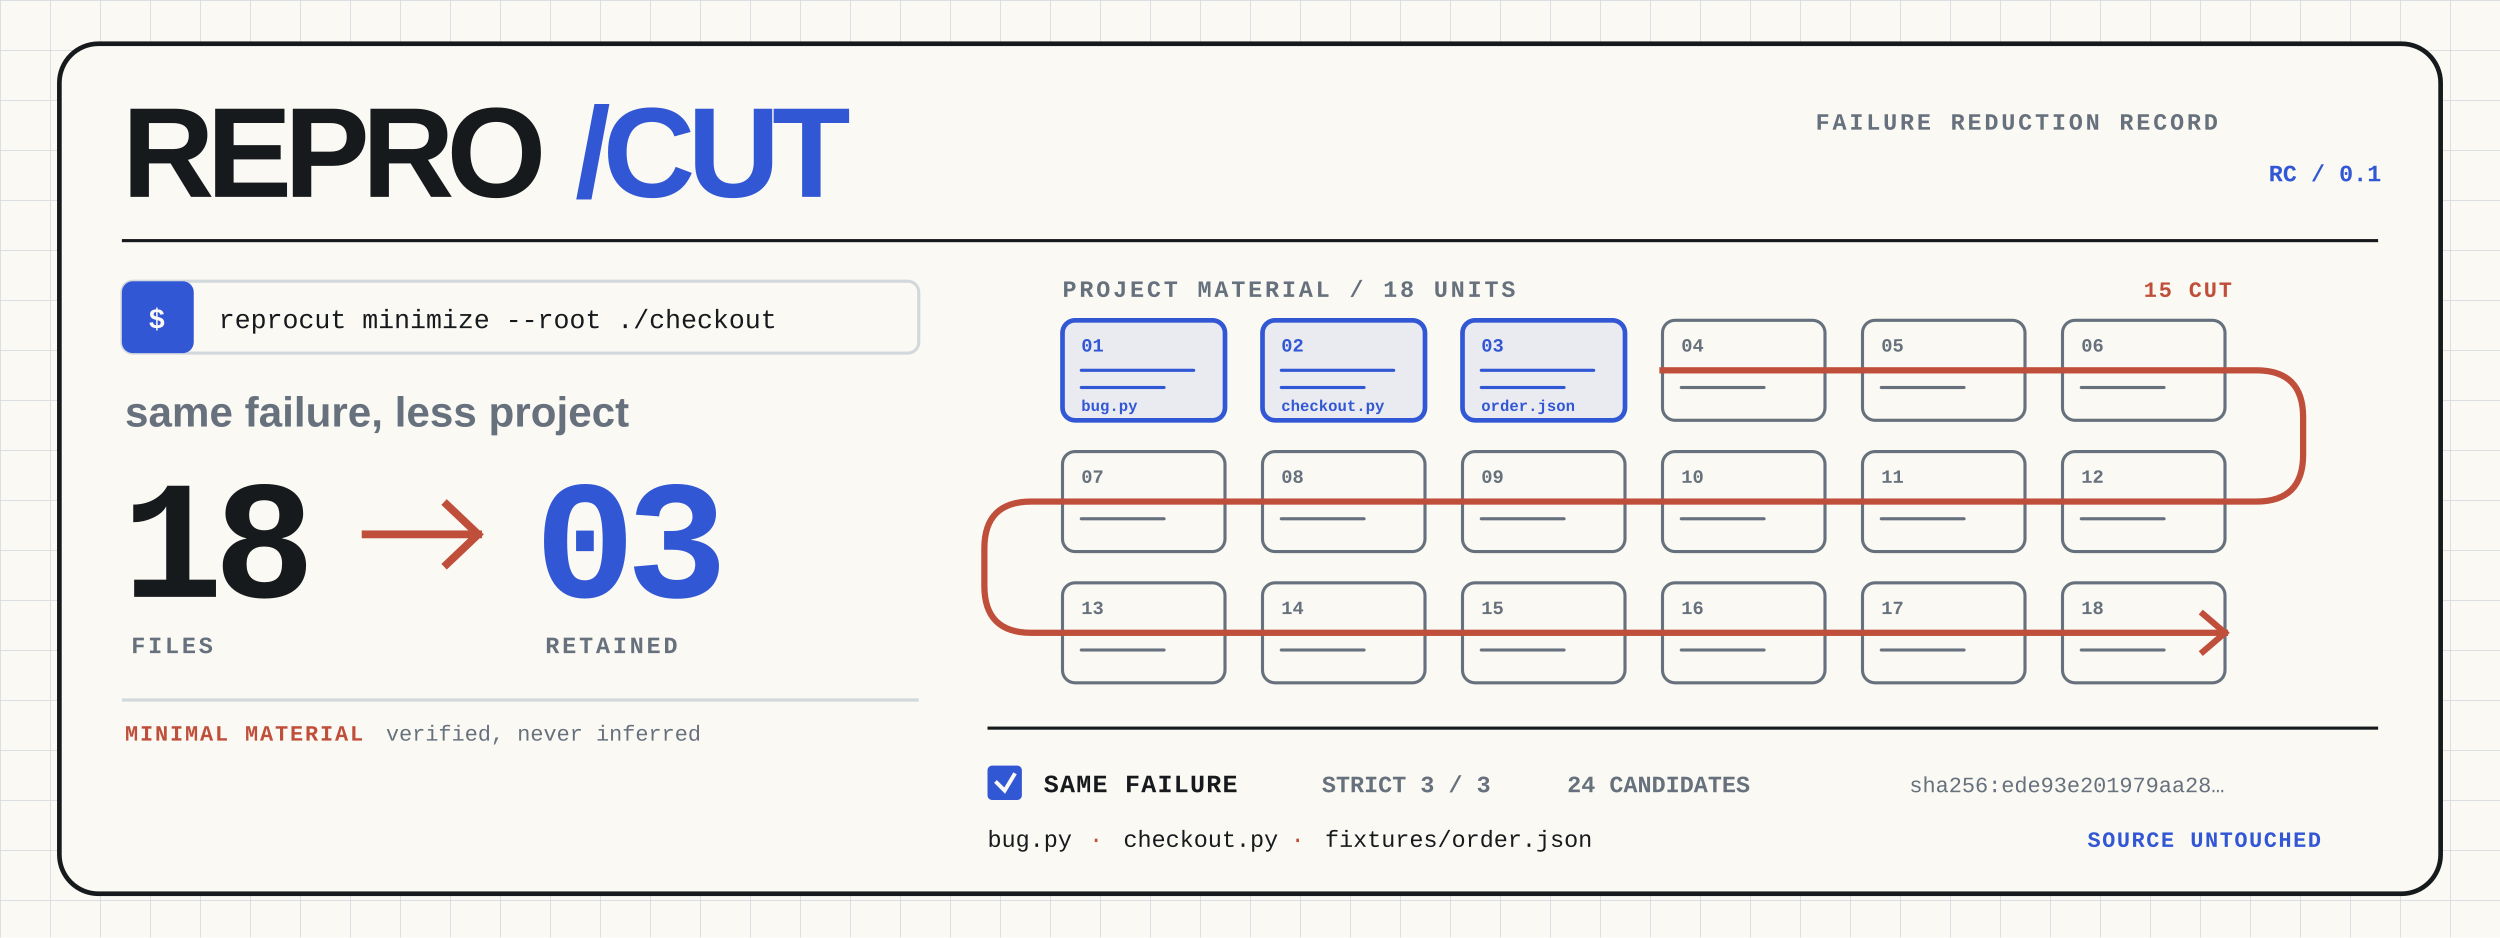
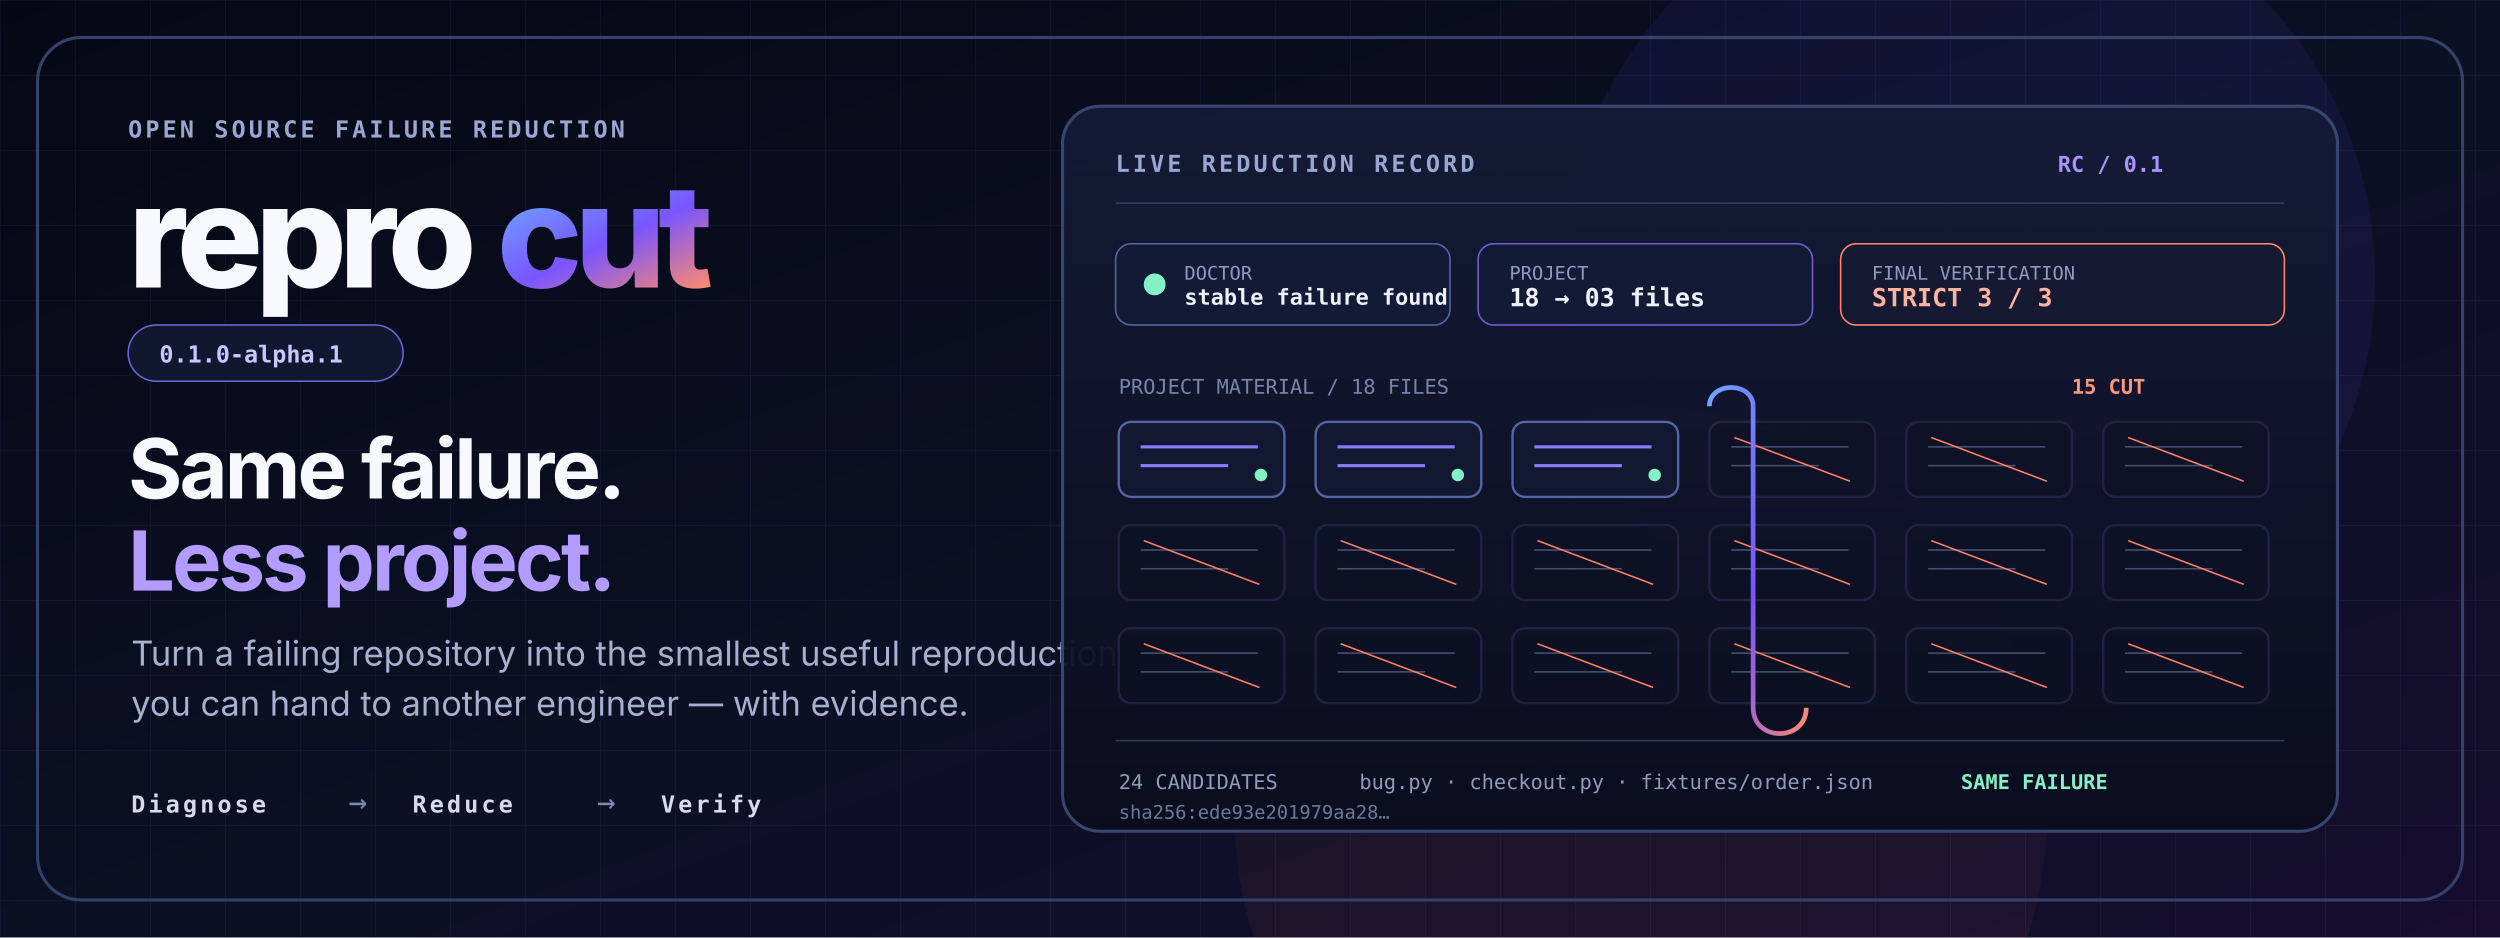
<svg xmlns="http://www.w3.org/2000/svg" width="1600" height="600" viewBox="0 0 1600 600" role="img" aria-labelledby="title desc">
  <defs>
-     <pattern id="grid" width="32" height="32" patternUnits="userSpaceOnUse">
-       <path d="M32 0H0V32" fill="none" stroke="#D3D8DC" stroke-width="1" />
+     <linearGradient id="backdrop" x1="0" y1="0" x2="1" y2="1">
+       <stop offset="0" stop-color="#050814" />
+       <stop offset="0.52" stop-color="#0b1024" />
+       <stop offset="1" stop-color="#160d2f" />
+     </linearGradient>
+     <linearGradient id="violet" x1="0" y1="0" x2="1" y2="1">
+       <stop offset="0" stop-color="#6ea8ff" />
+       <stop offset="0.52" stop-color="#7955ff" />
+       <stop offset="1" stop-color="#ff8b6b" />
+     </linearGradient>
+     <linearGradient id="panel" x1="0" y1="0" x2="0" y2="1">
+       <stop offset="0" stop-color="#151b37" stop-opacity="0.94" />
+       <stop offset="1" stop-color="#090d1d" stop-opacity="0.94" />
+     </linearGradient>
+     <pattern id="grid" width="48" height="48" patternUnits="userSpaceOnUse">
+       <path d="M48 0H0V48" fill="none" stroke="#7890d8" stroke-opacity="0.09" />
    </pattern>
    <style>
-       .display { font-family: "Arial Narrow", "Segoe UI", Arial, sans-serif; }
-       .mono { font-family: Consolas, "Courier New", monospace; }
-       .micro { font-size: 15px; font-weight: 700; letter-spacing: 1.8px; }
-       .card-line { fill: none; stroke-linecap: round; stroke-width: 2; }
+       .sans { font-family: Inter, "Segoe UI", Arial, sans-serif; }
+       .mono { font-family: "Cascadia Mono", Consolas, monospace; }
+       .micro { font-size: 15px; font-weight: 700; letter-spacing: 2px; }
+       .card { fill: #121831; stroke: #5665a5; stroke-width: 1.5; }
+       .cut { fill: #0b1022; stroke: #342e59; stroke-width: 1.5; opacity: .55; }
    </style>
  </defs>
-   <rect width="1600" height="600" fill="#FBF9F3" />
+   <rect width="1600" height="600" fill="url(#backdrop)" />
  <rect width="1600" height="600" fill="url(#grid)" />
-   <rect x="38" y="28" width="1524" height="544" rx="25" fill="#FBF9F3" stroke="#171A1D" stroke-width="3" />
-   <g data-layer="identity">
-     <text x="78" y="126" class="display" font-size="82" font-weight="850" letter-spacing="-5" fill="#171A1D">REPRO</text>
-     <text x="368" y="126" class="display" font-size="82" font-weight="850" letter-spacing="-5" fill="#3157D5">/CUT</text>
-     <text x="1162" y="83" class="mono micro" fill="#66717D">FAILURE REDUCTION RECORD</text>
-     <text x="1452" y="116" class="mono" font-size="15" font-weight="700" fill="#3157D5">RC / 0.1</text>
-     <path d="M78 154H1522" fill="none" stroke="#171A1D" stroke-width="2" />
-     <rect x="78" y="180" width="510" height="46" rx="7" fill="none" stroke="#D3D8DC" stroke-width="2" />
-     <rect x="78" y="180" width="46" height="46" rx="7" fill="#3157D5" />
-     <text x="95" y="210" class="mono" font-size="18" font-weight="700" fill="#FBF9F3">$</text>
-     <text x="140" y="210" class="mono" font-size="17" fill="#171A1D">reprocut minimize --root ./checkout</text>
-     <text x="80" y="273" class="display" font-size="27" font-weight="600" fill="#66717D">same failure, less project</text>
-     <text x="78" y="382" class="mono" font-size="108" font-weight="700" letter-spacing="-6" fill="#171A1D">18</text>
-     <path d="M234 342H306M286 323L306 342L286 361" fill="none" stroke="#BF4E3A" stroke-width="5" stroke-linecap="square" stroke-linejoin="miter" />
-     <text x="342" y="382" class="mono" font-size="108" font-weight="700" letter-spacing="-6" fill="#3157D5">03</text>
-     <text x="84" y="418" class="mono micro" fill="#66717D">FILES</text>
-     <text x="349" y="418" class="mono micro" fill="#66717D">RETAINED</text>
-     <path d="M78 448H588" fill="none" stroke="#D3D8DC" stroke-width="2" />
-     <text x="80" y="474" class="mono" font-size="14" font-weight="700" letter-spacing="1.2" fill="#BF4E3A">MINIMAL MATERIAL</text>
-     <text x="247" y="474" class="mono" font-size="14" fill="#66717D">verified, never inferred</text>
+   <circle cx="1260" cy="178" r="260" fill="#6847ff" opacity="0.08" />
+   <circle cx="1050" cy="520" r="260" fill="#ff754f" opacity="0.05" />
+   <rect x="24" y="24" width="1552" height="552" rx="28" fill="none" stroke="#35406b" stroke-width="2" />
+   <g class="sans">
+     <text x="82" y="88" class="mono micro" fill="#9aa7d2">OPEN SOURCE FAILURE REDUCTION</text>
+     <text x="82" y="184" font-size="92" font-weight="800" letter-spacing="-5" fill="#f8f9ff">repro</text>
+     <text x="318" y="184" font-size="92" font-weight="800" letter-spacing="-5" fill="url(#violet)">cut</text>
+     <rect x="82" y="208" width="176" height="36" rx="18" fill="#11172f" stroke="#6d63d9" />
+     <text x="102" y="232" class="mono" font-size="15" font-weight="700" fill="#c8c7ff">0.1.0-alpha.1</text>
+     <text x="82" y="319" font-size="53" font-weight="750" letter-spacing="-1.8" fill="#f8f9ff">Same failure.</text>
+     <text x="82" y="378" font-size="53" font-weight="750" letter-spacing="-1.8" fill="#b39cff">Less project.</text>
+     <text x="84" y="426" font-size="22" fill="#a7b0ce">Turn a failing repository into the smallest useful reproduction</text>
+     <text x="84" y="458" font-size="22" fill="#a7b0ce">you can hand to another engineer — with evidence.</text>
+     <text x="84" y="520" class="mono micro" fill="#d8d9ec">Diagnose</text>
+     <text x="223" y="520" class="mono" font-size="20" fill="#7e88ad">→</text>
+     <text x="264" y="520" class="mono micro" fill="#d8d9ec">Reduce</text>
+     <text x="382" y="520" class="mono" font-size="20" fill="#7e88ad">→</text>
+     <text x="423" y="520" class="mono micro" fill="#d8d9ec">Verify</text>
  </g>
-   <g data-layer="file-matrix">
-     <text x="680" y="190" class="mono micro" fill="#66717D">PROJECT MATERIAL / 18 UNITS</text>
-     <text x="1372" y="190" class="mono" font-size="14" font-weight="700" letter-spacing="1.2" fill="#BF4E3A">15 CUT</text>
-     <g data-file-state="retained" transform="translate(680 205)">
-       <rect width="104" height="64" rx="8" fill="#3157D5" fill-opacity="0.08" stroke="#3157D5" stroke-width="3" />
-       <text x="12" y="20" class="mono" font-size="12" font-weight="700" fill="#3157D5">01</text>
-       <path d="M12 32H84M12 43H65" class="card-line" stroke="#3157D5" />
-       <text x="12" y="58" class="mono" font-size="10" font-weight="700" fill="#3157D5">bug.py</text>
+   <g transform="translate(680 68)">
+     <rect width="816" height="464" rx="24" fill="url(#panel)" stroke="#394471" stroke-width="2" />
+     <text x="34" y="42" class="mono micro" fill="#9aa7d2">LIVE REDUCTION RECORD</text>
+     <text x="637" y="42" class="mono" font-size="14" font-weight="700" fill="#a993ff">RC / 0.1</text>
+     <path d="M34 62H782" stroke="#333b61" />
+     <g transform="translate(34 88)">
+       <rect width="214" height="52" rx="10" fill="#131a35" stroke="#5866a0" />
+       <circle cx="25" cy="26" r="7" fill="#84f1c6" />
+       <text x="44" y="23" class="mono" font-size="12" fill="#8f9abf">DOCTOR</text>
+       <text x="44" y="39" class="mono" font-size="14" font-weight="700" fill="#eef1ff">stable failure found</text>
    </g>
-     <g data-file-state="retained" transform="translate(808 205)">
-       <rect width="104" height="64" rx="8" fill="#3157D5" fill-opacity="0.08" stroke="#3157D5" stroke-width="3" />
-       <text x="12" y="20" class="mono" font-size="12" font-weight="700" fill="#3157D5">02</text>
-       <path d="M12 32H84M12 43H65" class="card-line" stroke="#3157D5" />
-       <text x="12" y="58" class="mono" font-size="10" font-weight="700" fill="#3157D5">checkout.py</text>
+     <g transform="translate(266 88)">
+       <rect width="214" height="52" rx="10" fill="#131a35" stroke="#745dd6" />
+       <text x="20" y="23" class="mono" font-size="12" fill="#8f9abf">PROJECT</text>
+       <text x="20" y="40" class="mono" font-size="16" font-weight="700" fill="#eef1ff">18 → 03 files</text>
    </g>
-     <g data-file-state="retained" transform="translate(936 205)">
-       <rect width="104" height="64" rx="8" fill="#3157D5" fill-opacity="0.08" stroke="#3157D5" stroke-width="3" />
-       <text x="12" y="20" class="mono" font-size="12" font-weight="700" fill="#3157D5">03</text>
-       <path d="M12 32H84M12 43H65" class="card-line" stroke="#3157D5" />
-       <text x="12" y="58" class="mono" font-size="10" font-weight="700" fill="#3157D5">order.json</text>
+     <g transform="translate(498 88)">
+       <rect width="284" height="52" rx="10" fill="#151932" stroke="#ff866c" />
+       <text x="20" y="23" class="mono" font-size="12" fill="#8f9abf">FINAL VERIFICATION</text>
+       <text x="20" y="40" class="mono" font-size="16" font-weight="700" fill="#ffb29f">STRICT 3 / 3</text>
    </g>
-     <g data-file-state="rejected" transform="translate(1064 205)">
-       <rect width="104" height="64" rx="8" fill="#FBF9F3" stroke="#66717D" stroke-width="2" />
-       <text x="12" y="20" class="mono" font-size="12" font-weight="700" fill="#66717D">04</text>
-       <path d="M12 32H84M12 43H65" class="card-line" stroke="#66717D" />
+     <text x="36" y="184" class="mono" font-size="13" fill="#7884aa">PROJECT MATERIAL / 18 FILES</text>
+     <text x="646" y="184" class="mono" font-size="13" font-weight="700" fill="#ff967d">15 CUT</text>
+     <g transform="translate(36 202)">
+       <g data-file-state="retained" transform="translate(0 0)">
+         <rect width="106" height="48" rx="8" class="card" />
+         <path d="M14 16H89M14 28H70" stroke="#8a7cff" stroke-width="2" />
+         <circle cx="91" cy="34" r="4" fill="#84f1c6" />
+       </g>
+       <g data-file-state="retained" transform="translate(126 0)">
+         <rect width="106" height="48" rx="8" class="card" />
+         <path d="M14 16H89M14 28H70" stroke="#8a7cff" stroke-width="2" />
+         <circle cx="91" cy="34" r="4" fill="#84f1c6" />
+       </g>
+       <g data-file-state="retained" transform="translate(252 0)">
+         <rect width="106" height="48" rx="8" class="card" />
+         <path d="M14 16H89M14 28H70" stroke="#8a7cff" stroke-width="2" />
+         <circle cx="91" cy="34" r="4" fill="#84f1c6" />
+       </g>
+       <g data-file-state="rejected" transform="translate(378 0)">
+         <rect width="106" height="48" rx="8" class="cut" />
+         <path d="M14 16H89M14 28H70" stroke="#465071" />
+         <path d="M16 10L90 38" stroke="#ff8067" />
+       </g>
+       <g data-file-state="rejected" transform="translate(504 0)">
+         <rect width="106" height="48" rx="8" class="cut" />
+         <path d="M14 16H89M14 28H70" stroke="#465071" />
+         <path d="M16 10L90 38" stroke="#ff8067" />
+       </g>
+       <g data-file-state="rejected" transform="translate(630 0)">
+         <rect width="106" height="48" rx="8" class="cut" />
+         <path d="M14 16H89M14 28H70" stroke="#465071" />
+         <path d="M16 10L90 38" stroke="#ff8067" />
+       </g>
+       <g data-file-state="rejected" transform="translate(0 66)">
+         <rect width="106" height="48" rx="8" class="cut" />
+         <path d="M14 16H89M14 28H70" stroke="#465071" />
+         <path d="M16 10L90 38" stroke="#ff8067" />
+       </g>
+       <g data-file-state="rejected" transform="translate(126 66)">
+         <rect width="106" height="48" rx="8" class="cut" />
+         <path d="M14 16H89M14 28H70" stroke="#465071" />
+         <path d="M16 10L90 38" stroke="#ff8067" />
+       </g>
+       <g data-file-state="rejected" transform="translate(252 66)">
+         <rect width="106" height="48" rx="8" class="cut" />
+         <path d="M14 16H89M14 28H70" stroke="#465071" />
+         <path d="M16 10L90 38" stroke="#ff8067" />
+       </g>
+       <g data-file-state="rejected" transform="translate(378 66)">
+         <rect width="106" height="48" rx="8" class="cut" />
+         <path d="M14 16H89M14 28H70" stroke="#465071" />
+         <path d="M16 10L90 38" stroke="#ff8067" />
+       </g>
+       <g data-file-state="rejected" transform="translate(504 66)">
+         <rect width="106" height="48" rx="8" class="cut" />
+         <path d="M14 16H89M14 28H70" stroke="#465071" />
+         <path d="M16 10L90 38" stroke="#ff8067" />
+       </g>
+       <g data-file-state="rejected" transform="translate(630 66)">
+         <rect width="106" height="48" rx="8" class="cut" />
+         <path d="M14 16H89M14 28H70" stroke="#465071" />
+         <path d="M16 10L90 38" stroke="#ff8067" />
+       </g>
+       <g data-file-state="rejected" transform="translate(0 132)">
+         <rect width="106" height="48" rx="8" class="cut" />
+         <path d="M14 16H89M14 28H70" stroke="#465071" />
+         <path d="M16 10L90 38" stroke="#ff8067" />
+       </g>
+       <g data-file-state="rejected" transform="translate(126 132)">
+         <rect width="106" height="48" rx="8" class="cut" />
+         <path d="M14 16H89M14 28H70" stroke="#465071" />
+         <path d="M16 10L90 38" stroke="#ff8067" />
+       </g>
+       <g data-file-state="rejected" transform="translate(252 132)">
+         <rect width="106" height="48" rx="8" class="cut" />
+         <path d="M14 16H89M14 28H70" stroke="#465071" />
+         <path d="M16 10L90 38" stroke="#ff8067" />
+       </g>
+       <g data-file-state="rejected" transform="translate(378 132)">
+         <rect width="106" height="48" rx="8" class="cut" />
+         <path d="M14 16H89M14 28H70" stroke="#465071" />
+         <path d="M16 10L90 38" stroke="#ff8067" />
+       </g>
+       <g data-file-state="rejected" transform="translate(504 132)">
+         <rect width="106" height="48" rx="8" class="cut" />
+         <path d="M14 16H89M14 28H70" stroke="#465071" />
+         <path d="M16 10L90 38" stroke="#ff8067" />
+       </g>
+       <g data-file-state="rejected" transform="translate(630 132)">
+         <rect width="106" height="48" rx="8" class="cut" />
+         <path d="M14 16H89M14 28H70" stroke="#465071" />
+         <path d="M16 10L90 38" stroke="#ff8067" />
+       </g>
    </g>
-     <g data-file-state="rejected" transform="translate(1192 205)">
-       <rect width="104" height="64" rx="8" fill="#FBF9F3" stroke="#66717D" stroke-width="2" />
-       <text x="12" y="20" class="mono" font-size="12" font-weight="700" fill="#66717D">05</text>
-       <path d="M12 32H84M12 43H65" class="card-line" stroke="#66717D" />
-     </g>
-     <g data-file-state="rejected" transform="translate(1320 205)">
-       <rect width="104" height="64" rx="8" fill="#FBF9F3" stroke="#66717D" stroke-width="2" />
-       <text x="12" y="20" class="mono" font-size="12" font-weight="700" fill="#66717D">06</text>
-       <path d="M12 32H84M12 43H65" class="card-line" stroke="#66717D" />
-     </g>
-     <g data-file-state="rejected" transform="translate(680 289)">
-       <rect width="104" height="64" rx="8" fill="#FBF9F3" stroke="#66717D" stroke-width="2" />
-       <text x="12" y="20" class="mono" font-size="12" font-weight="700" fill="#66717D">07</text>
-       <path d="M12 32H84M12 43H65" class="card-line" stroke="#66717D" />
-     </g>
-     <g data-file-state="rejected" transform="translate(808 289)">
-       <rect width="104" height="64" rx="8" fill="#FBF9F3" stroke="#66717D" stroke-width="2" />
-       <text x="12" y="20" class="mono" font-size="12" font-weight="700" fill="#66717D">08</text>
-       <path d="M12 32H84M12 43H65" class="card-line" stroke="#66717D" />
-     </g>
-     <g data-file-state="rejected" transform="translate(936 289)">
-       <rect width="104" height="64" rx="8" fill="#FBF9F3" stroke="#66717D" stroke-width="2" />
-       <text x="12" y="20" class="mono" font-size="12" font-weight="700" fill="#66717D">09</text>
-       <path d="M12 32H84M12 43H65" class="card-line" stroke="#66717D" />
-     </g>
-     <g data-file-state="rejected" transform="translate(1064 289)">
-       <rect width="104" height="64" rx="8" fill="#FBF9F3" stroke="#66717D" stroke-width="2" />
-       <text x="12" y="20" class="mono" font-size="12" font-weight="700" fill="#66717D">10</text>
-       <path d="M12 32H84M12 43H65" class="card-line" stroke="#66717D" />
-     </g>
-     <g data-file-state="rejected" transform="translate(1192 289)">
-       <rect width="104" height="64" rx="8" fill="#FBF9F3" stroke="#66717D" stroke-width="2" />
-       <text x="12" y="20" class="mono" font-size="12" font-weight="700" fill="#66717D">11</text>
-       <path d="M12 32H84M12 43H65" class="card-line" stroke="#66717D" />
-     </g>
-     <g data-file-state="rejected" transform="translate(1320 289)">
-       <rect width="104" height="64" rx="8" fill="#FBF9F3" stroke="#66717D" stroke-width="2" />
-       <text x="12" y="20" class="mono" font-size="12" font-weight="700" fill="#66717D">12</text>
-       <path d="M12 32H84M12 43H65" class="card-line" stroke="#66717D" />
-     </g>
-     <g data-file-state="rejected" transform="translate(680 373)">
-       <rect width="104" height="64" rx="8" fill="#FBF9F3" stroke="#66717D" stroke-width="2" />
-       <text x="12" y="20" class="mono" font-size="12" font-weight="700" fill="#66717D">13</text>
-       <path d="M12 32H84M12 43H65" class="card-line" stroke="#66717D" />
-     </g>
-     <g data-file-state="rejected" transform="translate(808 373)">
-       <rect width="104" height="64" rx="8" fill="#FBF9F3" stroke="#66717D" stroke-width="2" />
-       <text x="12" y="20" class="mono" font-size="12" font-weight="700" fill="#66717D">14</text>
-       <path d="M12 32H84M12 43H65" class="card-line" stroke="#66717D" />
-     </g>
-     <g data-file-state="rejected" transform="translate(936 373)">
-       <rect width="104" height="64" rx="8" fill="#FBF9F3" stroke="#66717D" stroke-width="2" />
-       <text x="12" y="20" class="mono" font-size="12" font-weight="700" fill="#66717D">15</text>
-       <path d="M12 32H84M12 43H65" class="card-line" stroke="#66717D" />
-     </g>
-     <g data-file-state="rejected" transform="translate(1064 373)">
-       <rect width="104" height="64" rx="8" fill="#FBF9F3" stroke="#66717D" stroke-width="2" />
-       <text x="12" y="20" class="mono" font-size="12" font-weight="700" fill="#66717D">16</text>
-       <path d="M12 32H84M12 43H65" class="card-line" stroke="#66717D" />
-     </g>
-     <g data-file-state="rejected" transform="translate(1192 373)">
-       <rect width="104" height="64" rx="8" fill="#FBF9F3" stroke="#66717D" stroke-width="2" />
-       <text x="12" y="20" class="mono" font-size="12" font-weight="700" fill="#66717D">17</text>
-       <path d="M12 32H84M12 43H65" class="card-line" stroke="#66717D" />
-     </g>
-     <g data-file-state="rejected" transform="translate(1320 373)">
-       <rect width="104" height="64" rx="8" fill="#FBF9F3" stroke="#66717D" stroke-width="2" />
-       <text x="12" y="20" class="mono" font-size="12" font-weight="700" fill="#66717D">18</text>
-       <path d="M12 32H84M12 43H65" class="card-line" stroke="#66717D" />
-     </g>
-   </g>
-   <path data-role="cut-trace" d="M1064 237H1444Q1474 237 1474 267V291Q1474 321 1444 321H660Q630 321 630 351V375Q630 405 660 405H1424" fill="none" stroke="#BF4E3A" stroke-width="4" stroke-linecap="square" stroke-linejoin="miter" />
-   <path d="M1410 393L1424 405L1410 417" fill="none" stroke="#BF4E3A" stroke-width="4" stroke-linecap="square" />
-   <g data-layer="evidence">
-     <path d="M632 466H1522" fill="none" stroke="#171A1D" stroke-width="2" />
-     <rect x="632" y="490" width="22" height="22" rx="3" fill="#3157D5" />
-     <path d="M638 501L643 506L649 496" fill="none" stroke="#FBF9F3" stroke-width="2.5" stroke-linecap="square" />
-     <text x="668" y="507" class="mono" font-size="16" font-weight="700" letter-spacing="0.8" fill="#171A1D">SAME FAILURE</text>
-     <text x="846" y="507" class="mono" font-size="15" font-weight="700" fill="#66717D">STRICT 3 / 3</text>
-     <text x="1003" y="507" class="mono" font-size="15" font-weight="700" fill="#66717D">24 CANDIDATES</text>
-     <text x="1222" y="507" class="mono" font-size="14" fill="#66717D">sha256:ede93e201979aa28…</text>
-     <text x="632" y="542" class="mono" font-size="15" fill="#171A1D">bug.py</text>
-     <text x="697" y="542" class="mono" font-size="15" fill="#BF4E3A">·</text>
-     <text x="719" y="542" class="mono" font-size="15" fill="#171A1D">checkout.py</text>
-     <text x="826" y="542" class="mono" font-size="15" fill="#BF4E3A">·</text>
-     <text x="848" y="542" class="mono" font-size="15" fill="#171A1D">fixtures/order.json</text>
-     <text x="1336" y="542" class="mono" font-size="14" font-weight="700" letter-spacing="1" fill="#3157D5">SOURCE UNTOUCHED</text>
+     <path data-role="cut-trace" d="M414 192C414 176 442 176 442 192V385C442 407 476 407 476 385" fill="none" stroke="url(#violet)" stroke-width="3" />
+     <path d="M34 406H782" stroke="#333b61" />
+     <text x="36" y="437" class="mono" font-size="13" fill="#909bbb">24 CANDIDATES</text>
+     <text x="190" y="437" class="mono" font-size="13" fill="#909bbb">bug.py · checkout.py · fixtures/order.json</text>
+     <text x="575" y="437" class="mono" font-size="13" font-weight="700" fill="#84f1c6">SAME FAILURE</text>
+     <text x="36" y="456" class="mono" font-size="12" fill="#6e789b">sha256:ede93e201979aa28…</text>
  </g>
</svg>
